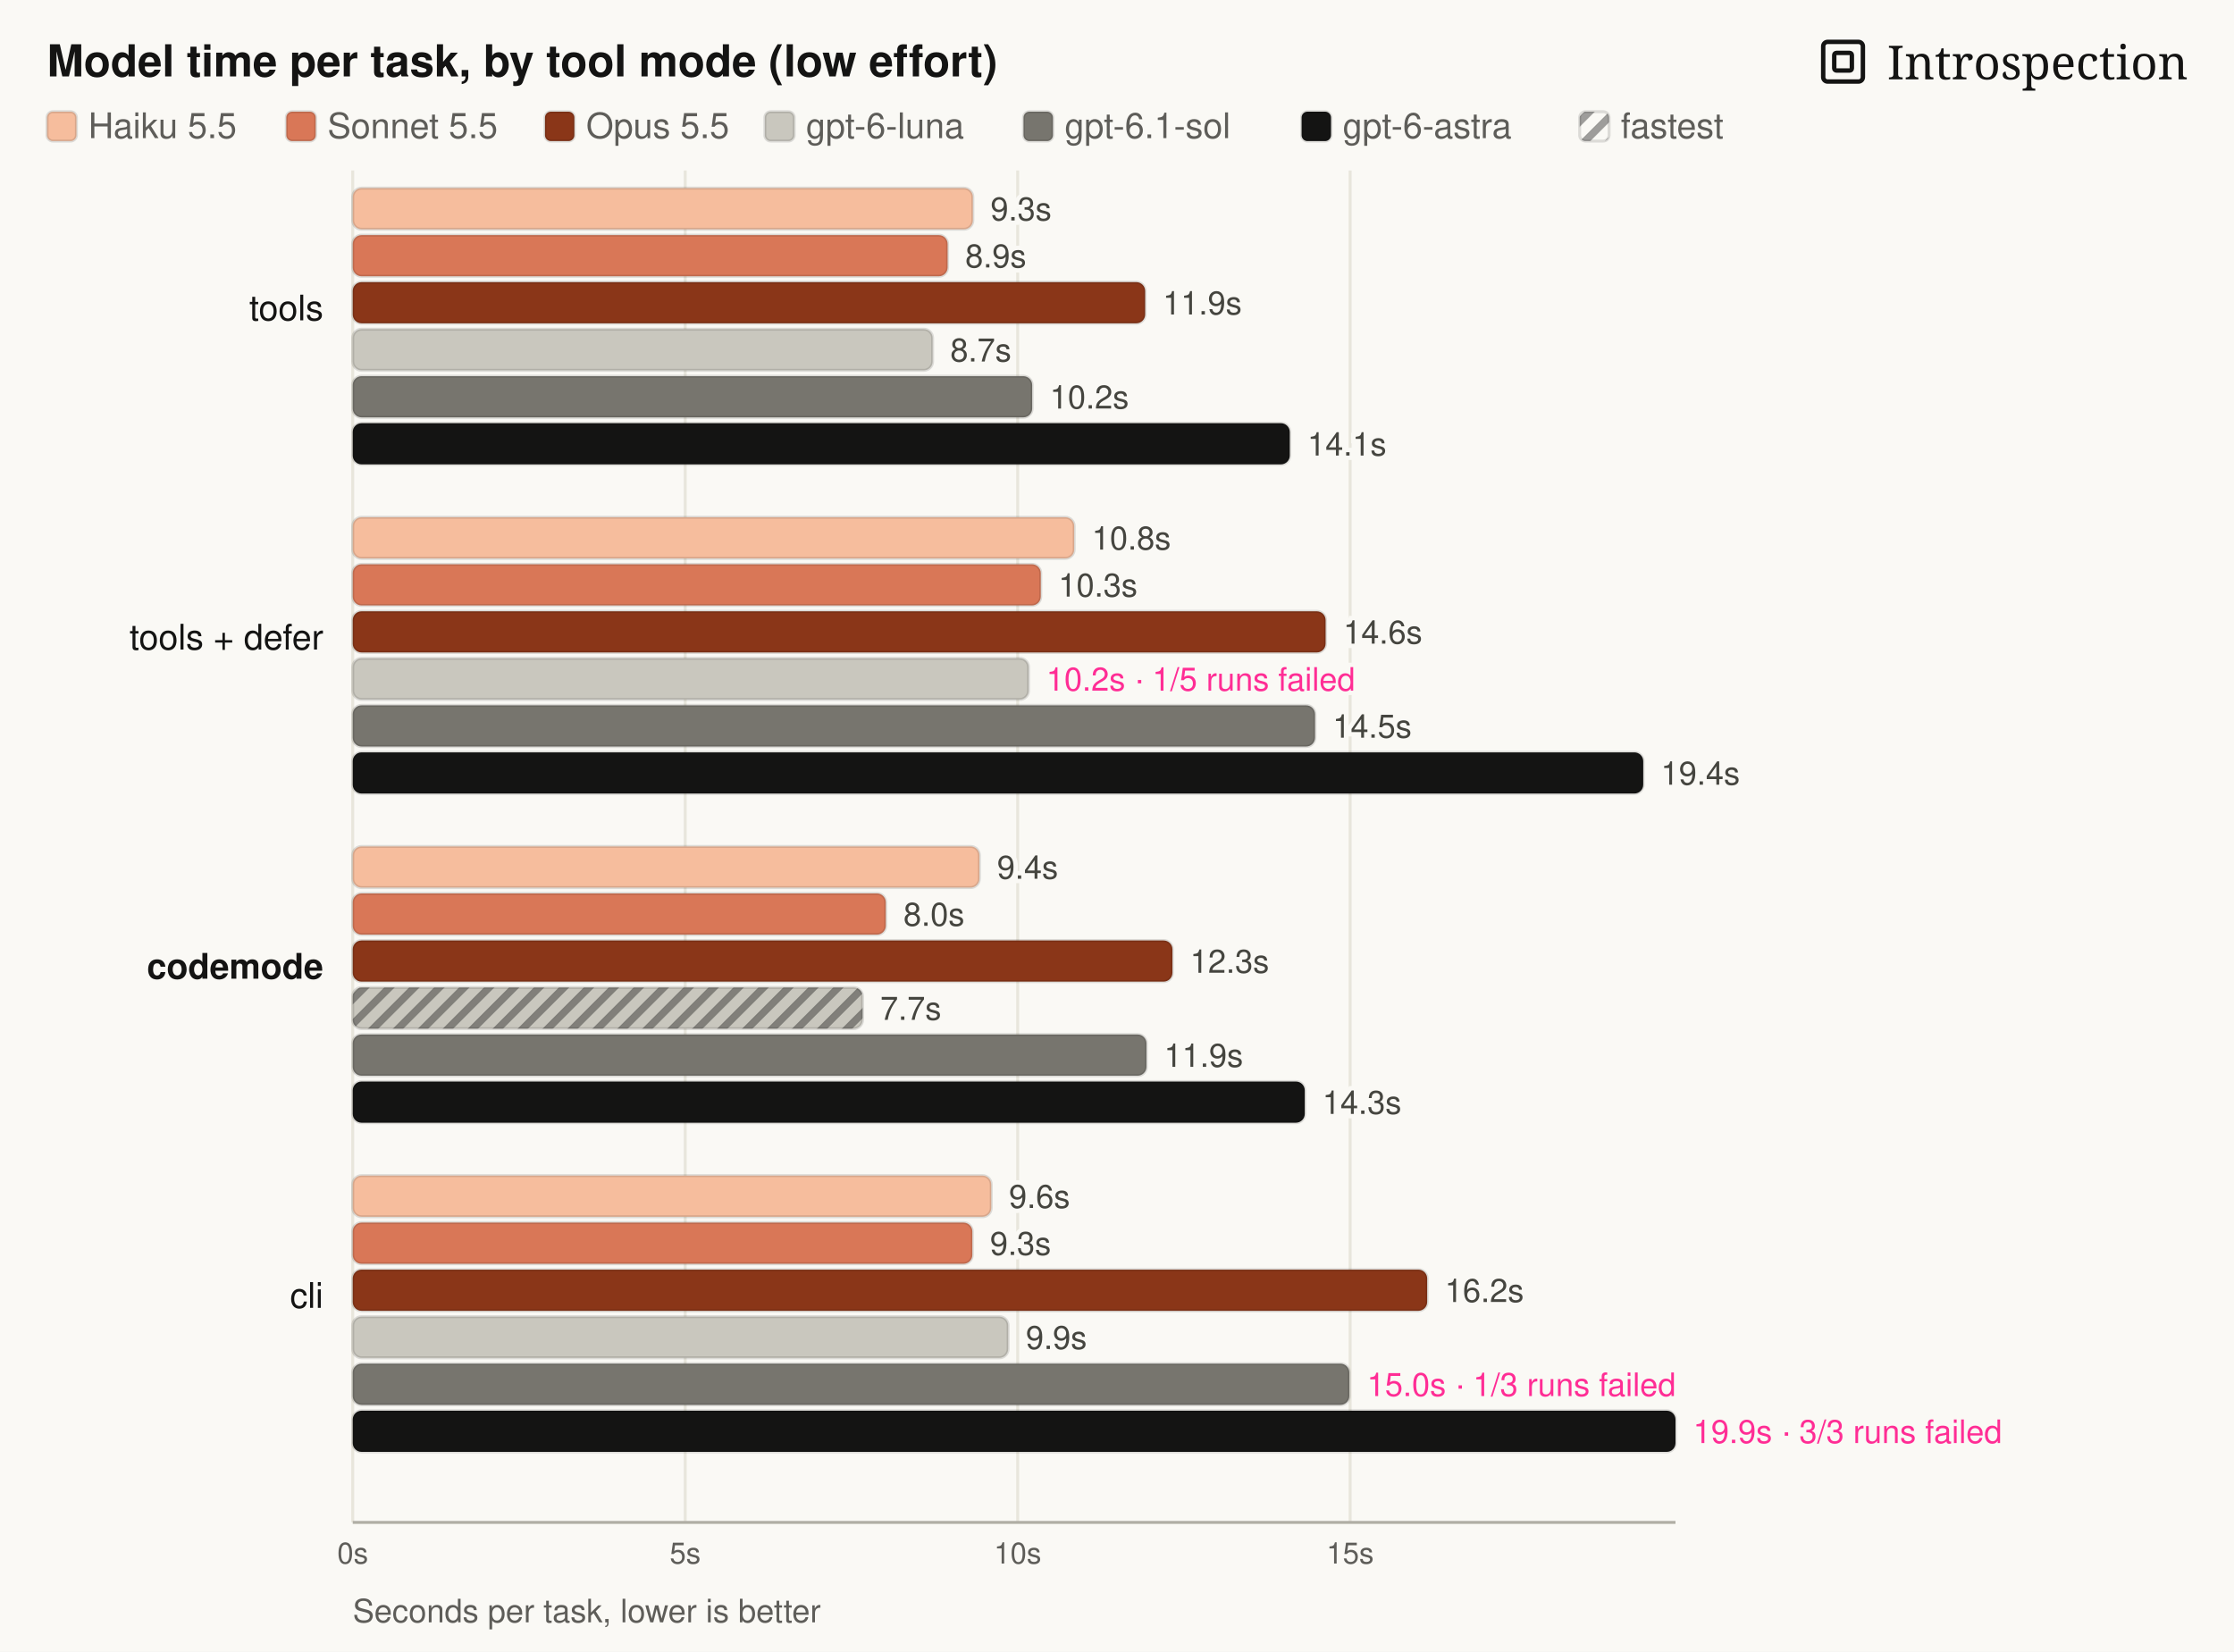
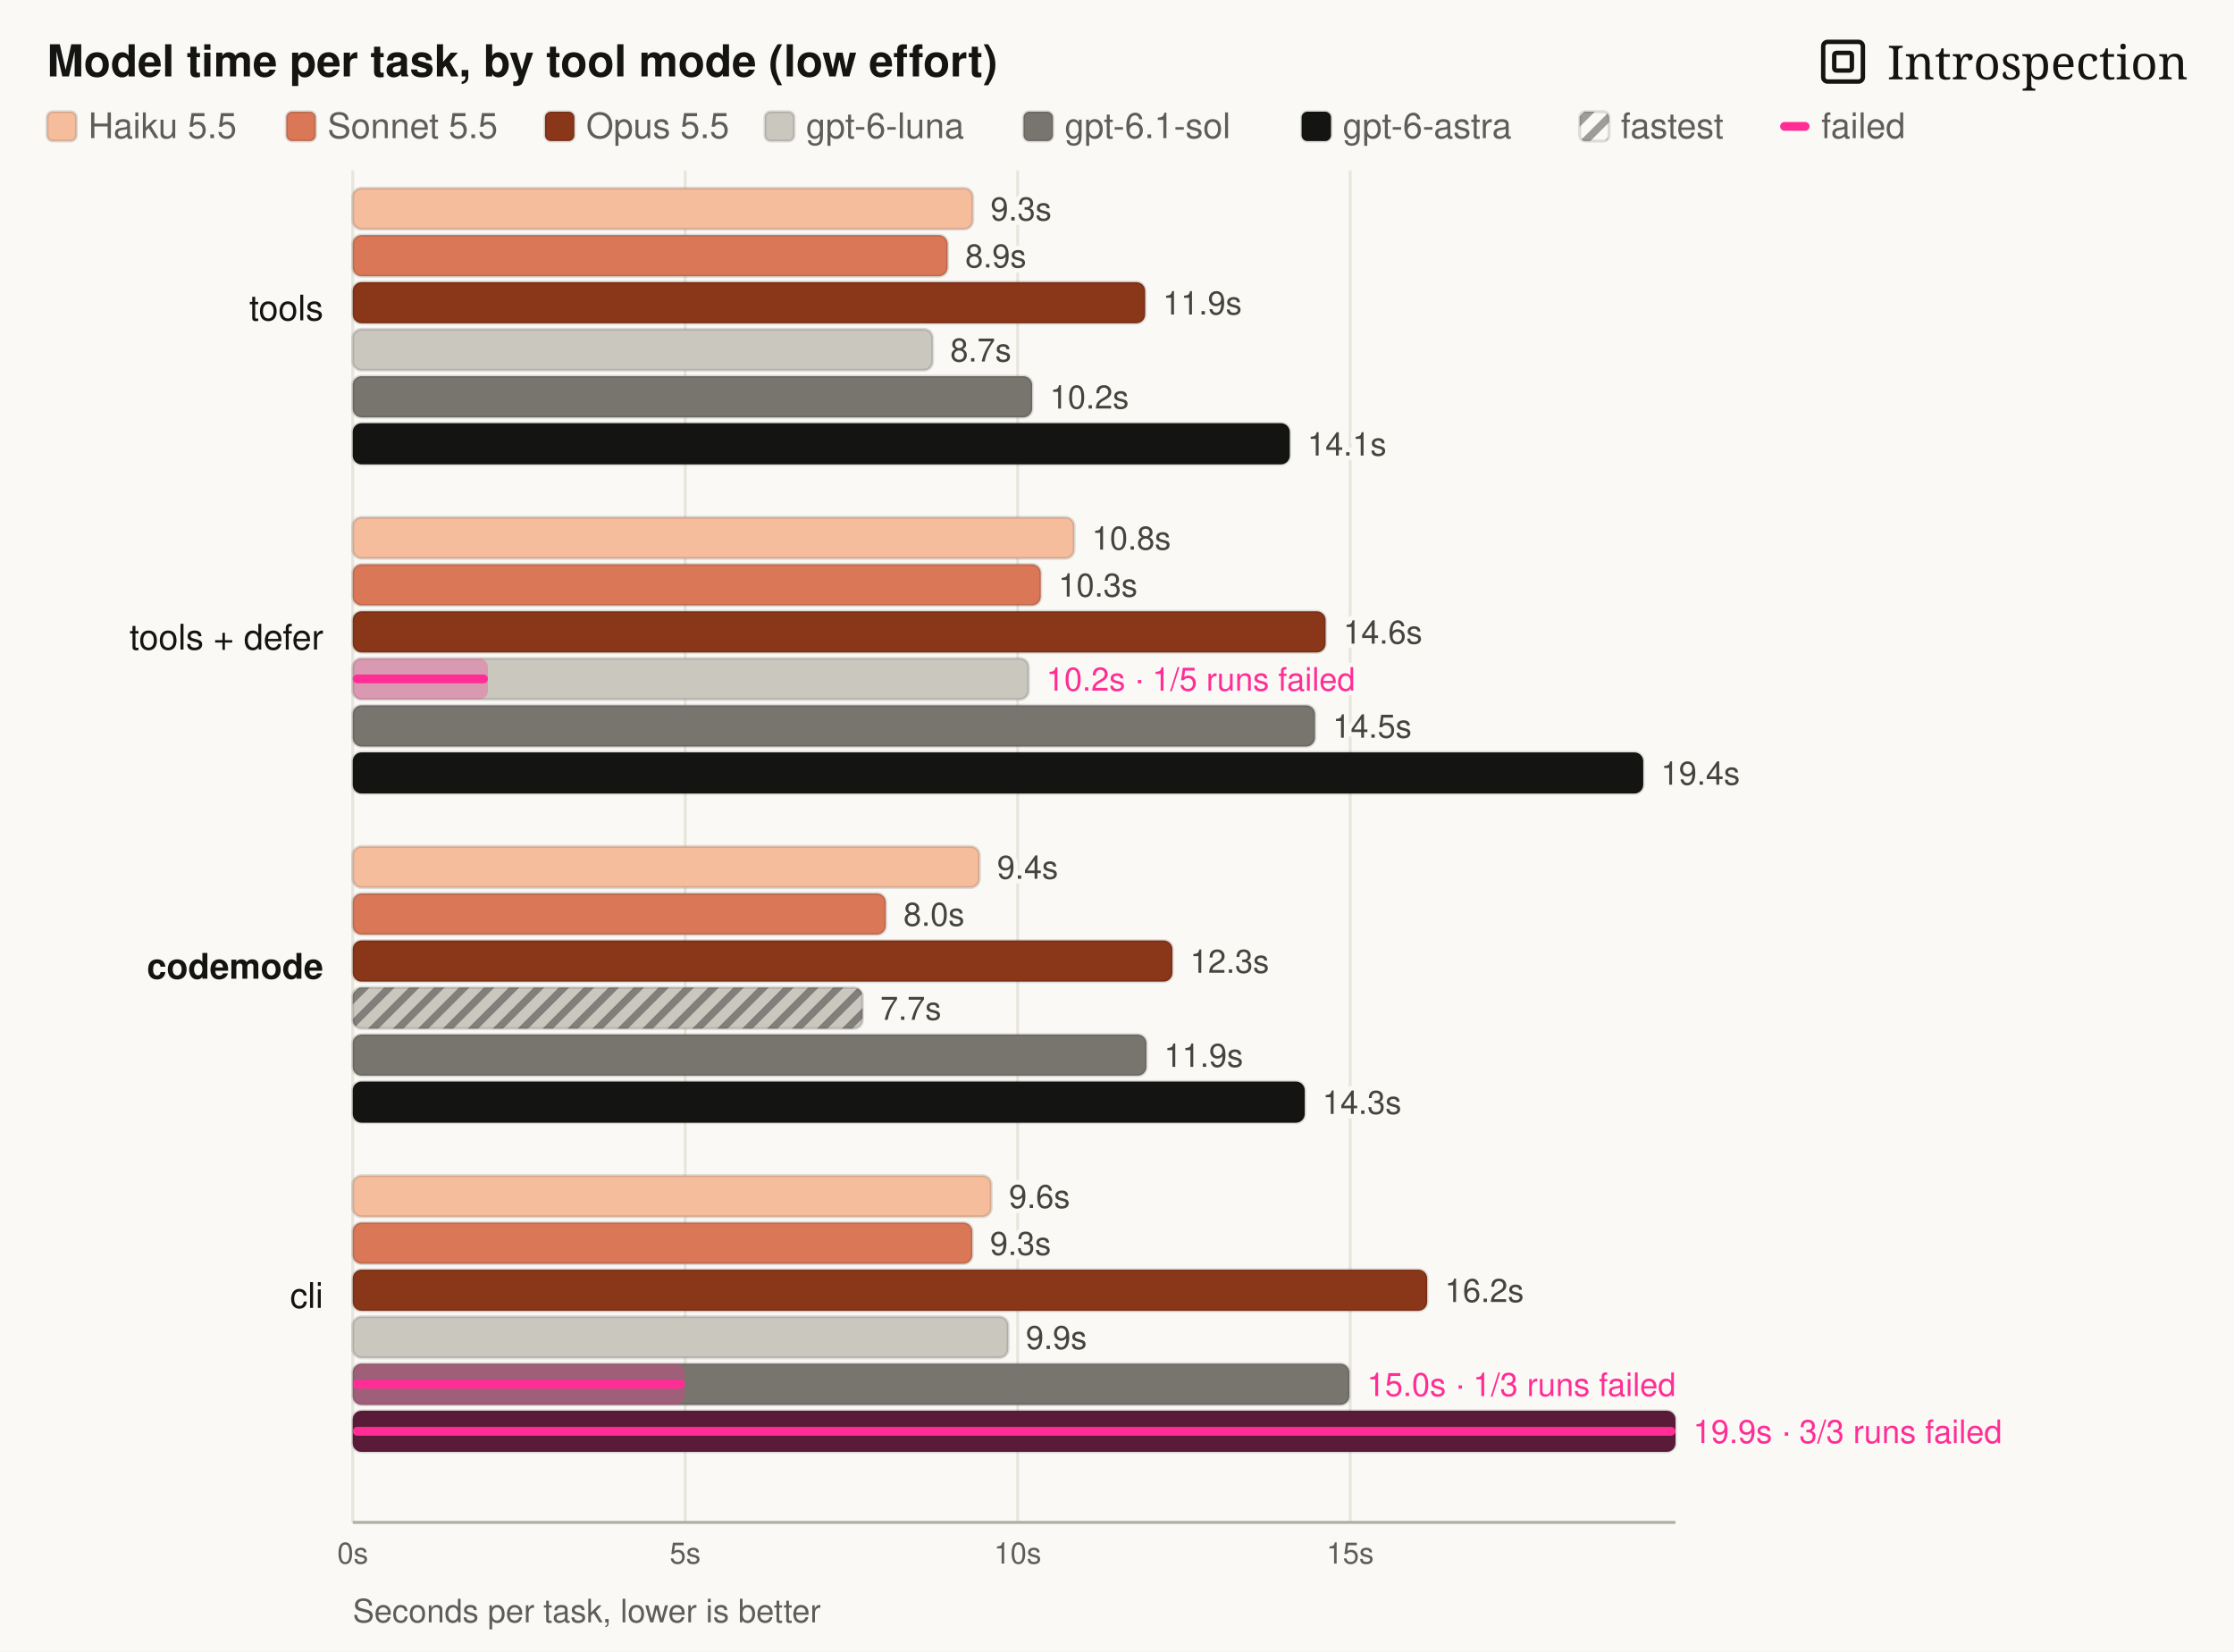
<svg xmlns="http://www.w3.org/2000/svg" width="760" height="562" viewBox="0 0 760 562" font-family="-apple-system, Segoe UI, Helvetica, Arial, sans-serif">
  <defs>
    <pattern id="win-light" patternUnits="userSpaceOnUse" width="6" height="6" patternTransform="rotate(45)">
      <rect width="2.5" height="6" fill="#141413" opacity="0.4" />
    </pattern>
    <pattern id="win-dark" patternUnits="userSpaceOnUse" width="6" height="6" patternTransform="rotate(45)">
      <rect width="2.5" height="6" fill="#ffffff" opacity="0.6" />
    </pattern>
  </defs>
  <rect width="760" height="562" fill="#faf9f5" />
  <text x="16" y="26" font-size="15" font-weight="600" fill="#141413">Model time per task, by tool mode (low effort)</text>
  <g transform="translate(618 12) scale(0.75)" fill="none" stroke="#141413" stroke-width="2" stroke-linecap="round" stroke-linejoin="round">
    <rect x="3" y="3" width="18" height="18" rx="2" />
    <rect x="8" y="8" width="8" height="8" rx="1" />
  </g>
  <text x="642" y="27" font-size="16" font-family="Georgia, serif" fill="#141413">Introspection</text>
  <rect x="16" y="38" width="10" height="10" rx="2" fill="#f6bd9d" stroke="#0000001f" />
  <text x="30" y="47" font-size="12" fill="#5e5d59">Haiku 5.5</text>
  <rect x="97.4" y="38" width="10" height="10" rx="2" fill="#d97757" stroke="#0000001f" />
  <text x="111.4" y="47" font-size="12" fill="#5e5d59">Sonnet 5.5</text>
  <rect x="185.4" y="38" width="10" height="10" rx="2" fill="#8a3618" stroke="#0000001f" />
  <text x="199.4" y="47" font-size="12" fill="#5e5d59">Opus 5.5</text>
  <rect x="260.2" y="38" width="10" height="10" rx="2" fill="#c9c7be" stroke="#0000001f" />
  <text x="274.2" y="47" font-size="12" fill="#5e5d59">gpt-6-luna</text>
  <rect x="348.2" y="38" width="10" height="10" rx="2" fill="#77756e" stroke="#0000001f" />
  <text x="362.2" y="47" font-size="12" fill="#5e5d59">gpt-6.1-sol</text>
  <rect x="442.8" y="38" width="10" height="10" rx="2" fill="#141413" stroke="#0000001f" />
  <text x="456.8" y="47" font-size="12" fill="#5e5d59">gpt-6-astra</text>
  <rect x="537.4" y="38" width="10" height="10" rx="2" fill="url(#win-light)" stroke="#0000001f" />
  <text x="551.4" y="47" font-size="12" fill="#5e5d59">fastest</text>
+   <rect x="605.6" y="41.5" width="10" height="3" rx="1.5" fill="#ff2d95" />
+   <text x="619.6" y="47" font-size="12" fill="#5e5d59">failed</text>
  <line x1="120" y1="58" x2="120" y2="518" stroke="#e8e6dc" />
  <text x="120" y="532" font-size="10" text-anchor="middle" fill="#5e5d59">0s</text>
  <line x1="233.105" y1="58" x2="233.105" y2="518" stroke="#e8e6dc" />
  <text x="233.105" y="532" font-size="10" text-anchor="middle" fill="#5e5d59">5s</text>
  <line x1="346.21" y1="58" x2="346.21" y2="518" stroke="#e8e6dc" />
  <text x="346.21" y="532" font-size="10" text-anchor="middle" fill="#5e5d59">10s</text>
  <line x1="459.315" y1="58" x2="459.315" y2="518" stroke="#e8e6dc" />
  <text x="459.315" y="532" font-size="10" text-anchor="middle" fill="#5e5d59">15s</text>
  <line x1="120" y1="518" x2="570" y2="518" stroke="#b0aea5" />
  <text x="110" y="109" font-size="12" text-anchor="end" fill="#141413" font-weight="400">tools</text>
  <rect x="120" y="64" width="210.959" height="14" rx="3" fill="#f6bd9d" stroke="#0000001f" data-href="https://artificialanalysis.ai/models/claude-haiku-5-5" />
  <text x="336.959" y="75" font-size="11" stroke="#faf9f5" stroke-width="3" paint-order="stroke" fill="#45453f">9.3s</text>
  <rect x="120" y="80" width="202.375" height="14" rx="3" fill="#d97757" stroke="#0000001f" data-href="https://artificialanalysis.ai/models/claude-sonnet-5-5" />
  <text x="328.375" y="91" font-size="11" stroke="#faf9f5" stroke-width="3" paint-order="stroke" fill="#45453f">8.9s</text>
  <rect x="120" y="96" width="269.575" height="14" rx="3" fill="#8a3618" stroke="#0000001f" data-href="https://artificialanalysis.ai/models/claude-opus-5-5" />
  <text x="395.575" y="107" font-size="11" stroke="#faf9f5" stroke-width="3" paint-order="stroke" fill="#45453f">11.9s</text>
  <rect x="120" y="112" width="197.278" height="14" rx="3" fill="#c9c7be" stroke="#0000001f" data-href="https://artificialanalysis.ai/models/gpt-6-luna" />
  <text x="323.278" y="123" font-size="11" stroke="#faf9f5" stroke-width="3" paint-order="stroke" fill="#45453f">8.7s</text>
  <rect x="120" y="128" width="231.142" height="14" rx="3" fill="#77756e" stroke="#0000001f" data-href="https://artificialanalysis.ai/models/gpt-6-1-sol" />
  <text x="357.142" y="139" font-size="11" stroke="#faf9f5" stroke-width="3" paint-order="stroke" fill="#45453f">10.2s</text>
  <rect x="120" y="144" width="318.775" height="14" rx="3" fill="#141413" stroke="#0000001f" data-href="https://artificialanalysis.ai/models/gpt-6-astra" />
  <text x="444.775" y="155" font-size="11" stroke="#faf9f5" stroke-width="3" paint-order="stroke" fill="#45453f">14.1s</text>
  <text x="110" y="221" font-size="12" text-anchor="end" fill="#141413" font-weight="400">tools + defer</text>
  <rect x="120" y="176" width="245.434" height="14" rx="3" fill="#f6bd9d" stroke="#0000001f" data-href="https://artificialanalysis.ai/models/claude-haiku-5-5" />
  <text x="371.434" y="187" font-size="11" stroke="#faf9f5" stroke-width="3" paint-order="stroke" fill="#45453f">10.8s</text>
  <rect x="120" y="192" width="234.067" height="14" rx="3" fill="#d97757" stroke="#0000001f" data-href="https://artificialanalysis.ai/models/claude-sonnet-5-5" />
  <text x="360.067" y="203" font-size="11" stroke="#faf9f5" stroke-width="3" paint-order="stroke" fill="#45453f">10.3s</text>
  <rect x="120" y="208" width="330.968" height="14" rx="3" fill="#8a3618" stroke="#0000001f" data-href="https://artificialanalysis.ai/models/claude-opus-5-5" />
  <text x="456.968" y="219" font-size="11" stroke="#faf9f5" stroke-width="3" paint-order="stroke" fill="#45453f">14.6s</text>
  <rect x="120" y="224" width="229.925" height="14" rx="3" fill="#c9c7be" stroke="#0000001f" data-href="https://artificialanalysis.ai/models/gpt-6-luna" />
+   <rect x="120" y="224" width="45.985" height="14" rx="3" fill="#ff2d95" opacity="0.3" pointer-events="none" />
+   <rect x="120" y="229.5" width="45.985" height="3" rx="1.5" fill="#ff2d95" pointer-events="none" />
  <text x="355.925" y="235" font-size="11" stroke="#faf9f5" stroke-width="3" paint-order="stroke" fill="#ff2d95">10.2s · 1/5 runs failed</text>
  <rect x="120" y="240" width="327.356" height="14" rx="3" fill="#77756e" stroke="#0000001f" data-href="https://artificialanalysis.ai/models/gpt-6-1-sol" />
  <text x="453.356" y="251" font-size="11" stroke="#faf9f5" stroke-width="3" paint-order="stroke" fill="#45453f">14.5s</text>
  <rect x="120" y="256" width="439.021" height="14" rx="3" fill="#141413" stroke="#0000001f" data-href="https://artificialanalysis.ai/models/gpt-6-astra" />
  <text x="565.021" y="267" font-size="11" stroke="#faf9f5" stroke-width="3" paint-order="stroke" fill="#45453f">19.4s</text>
  <text x="110" y="333" font-size="12" text-anchor="end" fill="#141413" font-weight="600">codemode</text>
  <rect x="120" y="288" width="213.19" height="14" rx="3" fill="#f6bd9d" stroke="#0000001f" data-href="https://artificialanalysis.ai/models/claude-haiku-5-5" />
  <text x="339.19" y="299" font-size="11" stroke="#faf9f5" stroke-width="3" paint-order="stroke" fill="#45453f">9.4s</text>
  <rect x="120" y="304" width="181.338" height="14" rx="3" fill="#d97757" stroke="#0000001f" data-href="https://artificialanalysis.ai/models/claude-sonnet-5-5" />
  <text x="307.338" y="315" font-size="11" stroke="#faf9f5" stroke-width="3" paint-order="stroke" fill="#45453f">8.0s</text>
  <rect x="120" y="320" width="278.857" height="14" rx="3" fill="#8a3618" stroke="#0000001f" data-href="https://artificialanalysis.ai/models/claude-opus-5-5" />
  <text x="404.857" y="331" font-size="11" stroke="#faf9f5" stroke-width="3" paint-order="stroke" fill="#45453f">12.3s</text>
  <rect x="120" y="336" width="173.453" height="14" rx="3" fill="#c9c7be" stroke="#0000001f" data-href="https://artificialanalysis.ai/models/gpt-6-luna" />
  <rect x="120" y="336" width="173.453" height="14" rx="3" fill="url(#win-light)" pointer-events="none" />
  <text x="299.453" y="347" font-size="11" stroke="#faf9f5" stroke-width="3" paint-order="stroke" fill="#45453f">7.7s</text>
  <rect x="120" y="352" width="270.012" height="14" rx="3" fill="#77756e" stroke="#0000001f" data-href="https://artificialanalysis.ai/models/gpt-6-1-sol" />
  <text x="396.012" y="363" font-size="11" stroke="#faf9f5" stroke-width="3" paint-order="stroke" fill="#45453f">11.9s</text>
  <rect x="120" y="368" width="323.873" height="14" rx="3" fill="#141413" stroke="#0000001f" data-href="https://artificialanalysis.ai/models/gpt-6-astra" />
  <text x="449.873" y="379" font-size="11" stroke="#faf9f5" stroke-width="3" paint-order="stroke" fill="#45453f">14.3s</text>
  <text x="110" y="445" font-size="12" text-anchor="end" fill="#141413" font-weight="400">cli</text>
  <rect x="120" y="400" width="217.225" height="14" rx="3" fill="#f6bd9d" stroke="#0000001f" data-href="https://artificialanalysis.ai/models/claude-haiku-5-5" />
  <text x="343.225" y="411" font-size="11" stroke="#faf9f5" stroke-width="3" paint-order="stroke" fill="#45453f">9.6s</text>
  <rect x="120" y="416" width="210.783" height="14" rx="3" fill="#d97757" stroke="#0000001f" data-href="https://artificialanalysis.ai/models/claude-sonnet-5-5" />
  <text x="336.783" y="427" font-size="11" stroke="#faf9f5" stroke-width="3" paint-order="stroke" fill="#45453f">9.3s</text>
  <rect x="120" y="432" width="365.518" height="14" rx="3" fill="#8a3618" stroke="#0000001f" data-href="https://artificialanalysis.ai/models/claude-opus-5-5" />
  <text x="491.518" y="443" font-size="11" stroke="#faf9f5" stroke-width="3" paint-order="stroke" fill="#45453f">16.2s</text>
  <rect x="120" y="448" width="222.975" height="14" rx="3" fill="#c9c7be" stroke="#0000001f" data-href="https://artificialanalysis.ai/models/gpt-6-luna" />
  <text x="348.975" y="459" font-size="11" stroke="#faf9f5" stroke-width="3" paint-order="stroke" fill="#45453f">9.9s</text>
  <rect x="120" y="464" width="339.029" height="14" rx="3" fill="#77756e" stroke="#0000001f" data-href="https://artificialanalysis.ai/models/gpt-6-1-sol" />
+   <rect x="120" y="464" width="113.01" height="14" rx="3" fill="#ff2d95" opacity="0.3" pointer-events="none" />
+   <rect x="120" y="469.5" width="113.01" height="3" rx="1.5" fill="#ff2d95" pointer-events="none" />
  <text x="465.029" y="475" font-size="11" stroke="#faf9f5" stroke-width="3" paint-order="stroke" fill="#ff2d95">15.0s · 1/3 runs failed</text>
  <rect x="120" y="480" width="450" height="14" rx="3" fill="#141413" stroke="#0000001f" data-href="https://artificialanalysis.ai/models/gpt-6-astra" />
+   <rect x="120" y="480" width="450" height="14" rx="3" fill="#ff2d95" opacity="0.3" pointer-events="none" />
+   <rect x="120" y="485.5" width="450" height="3" rx="1.5" fill="#ff2d95" pointer-events="none" />
  <text x="576" y="491" font-size="11" stroke="#faf9f5" stroke-width="3" paint-order="stroke" fill="#ff2d95">19.9s · 3/3 runs failed</text>
  <text x="120" y="552" font-size="11" fill="#5e5d59">Seconds per task, lower is better</text>
</svg>
